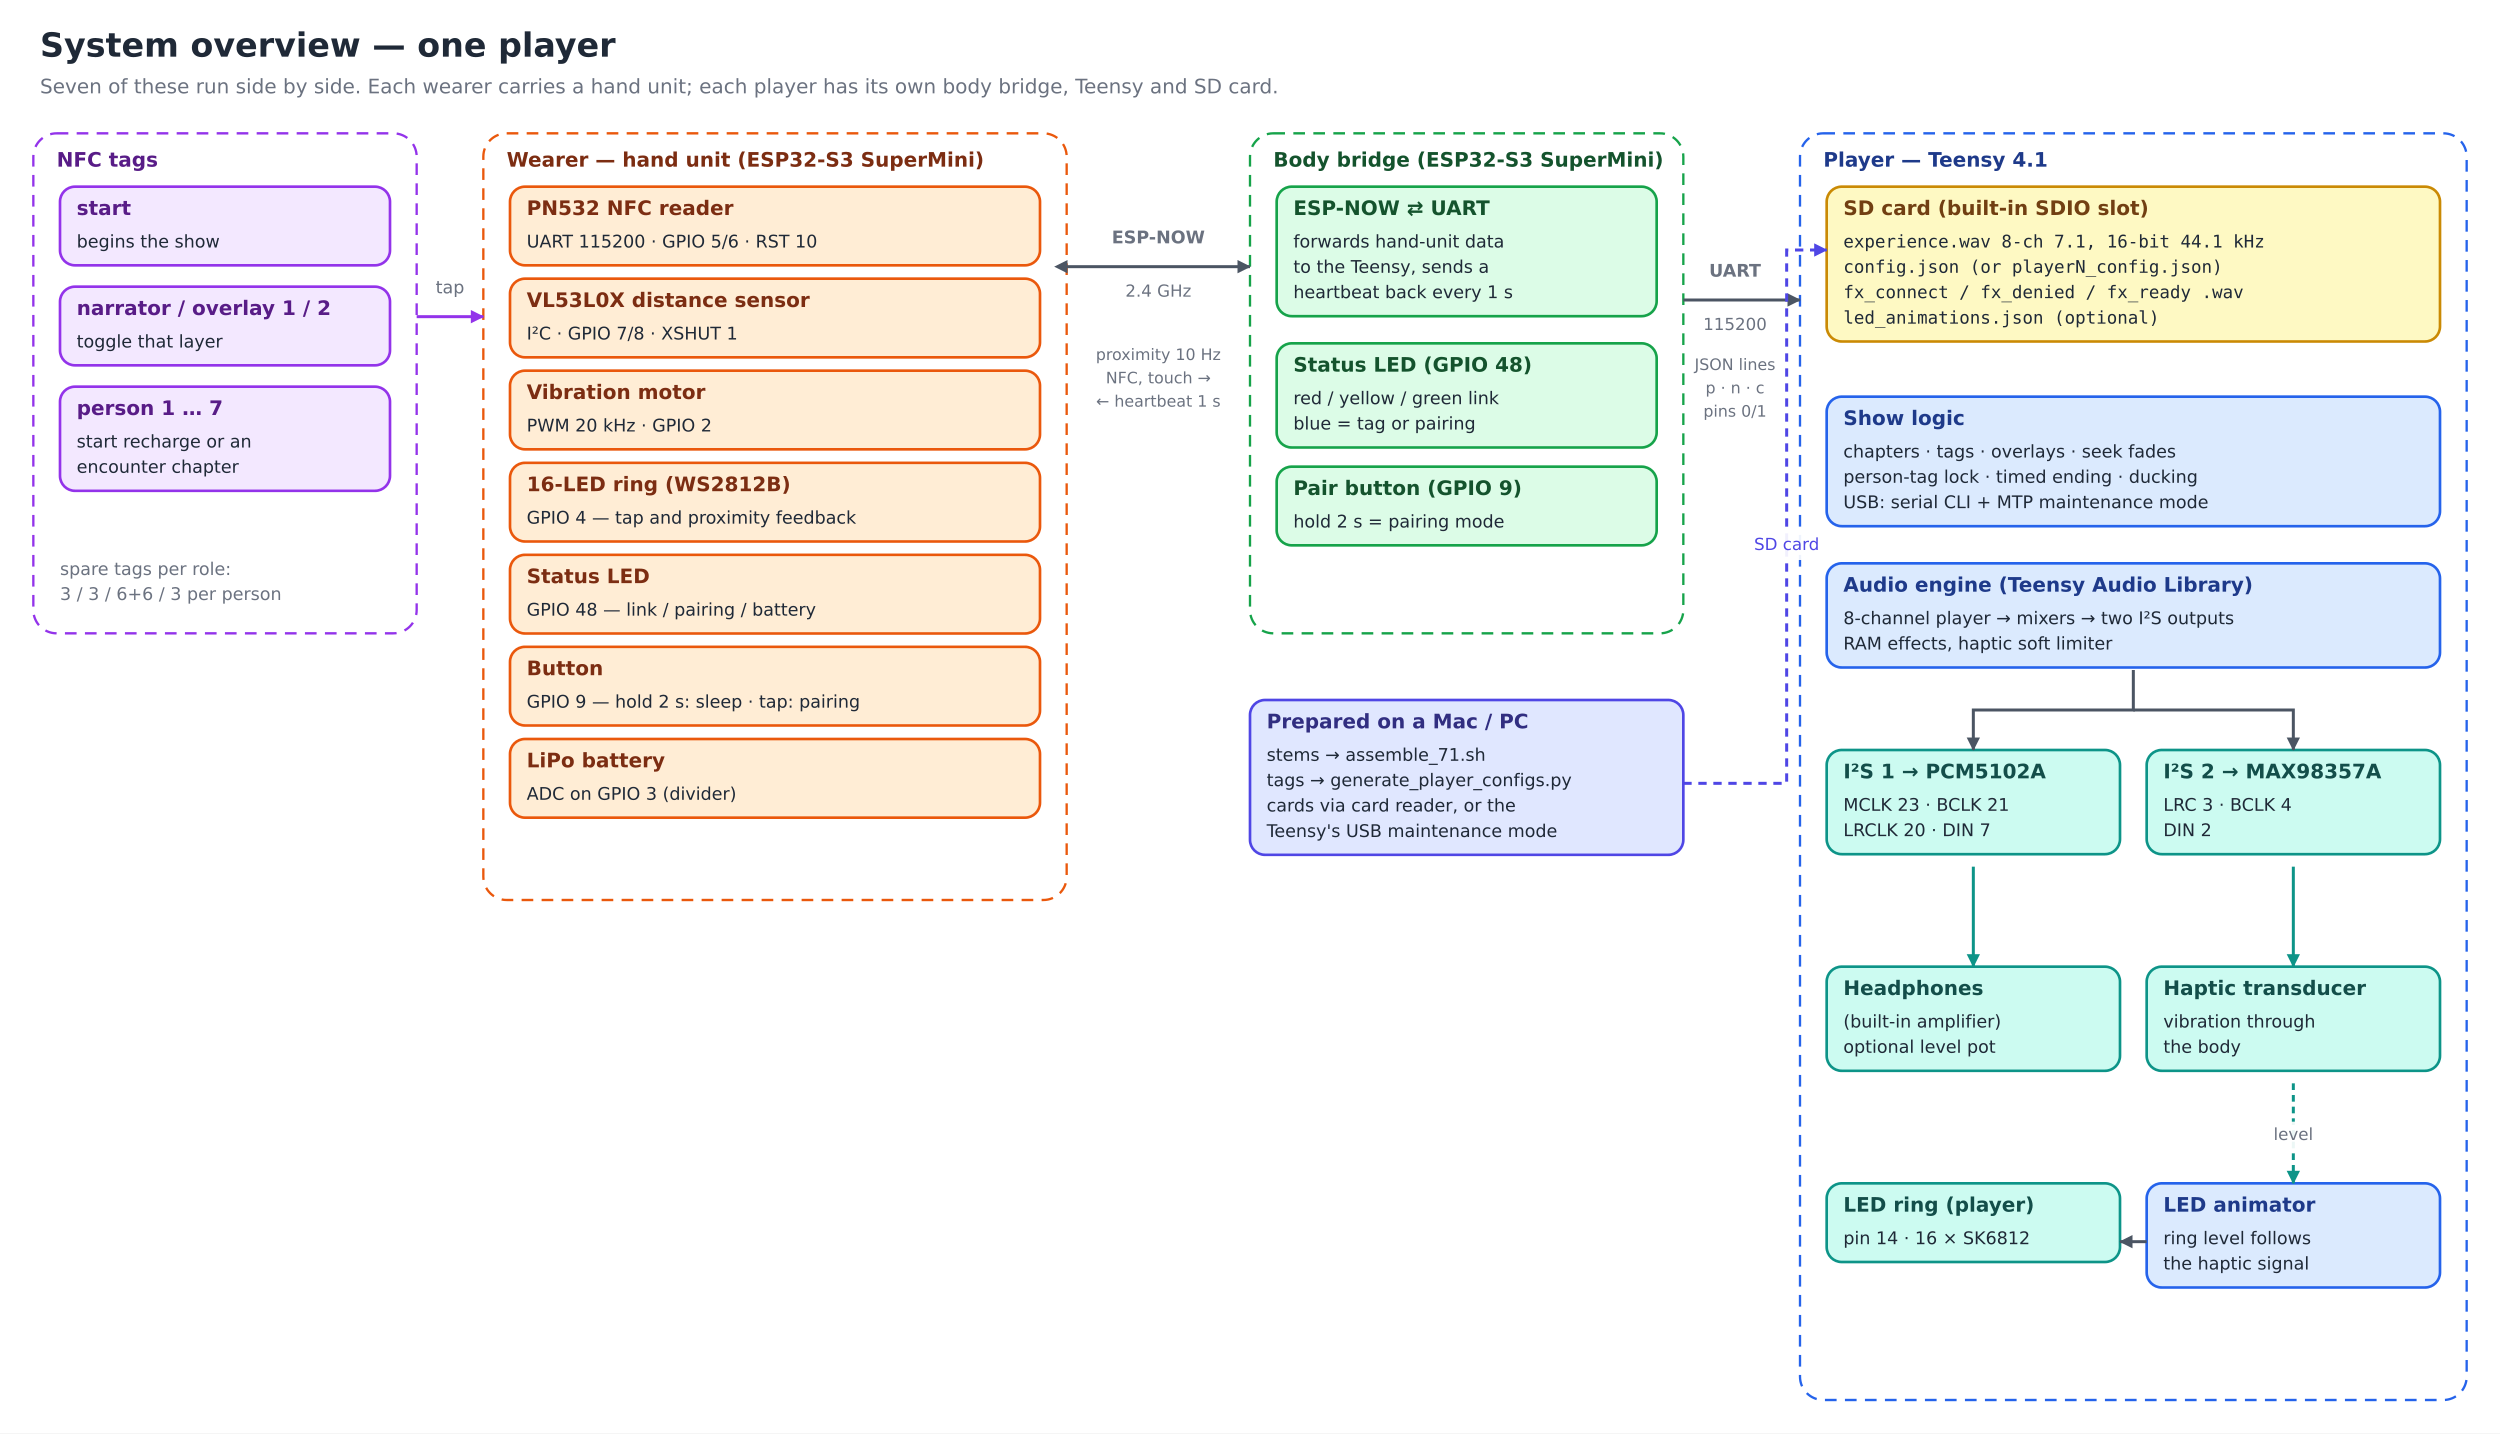
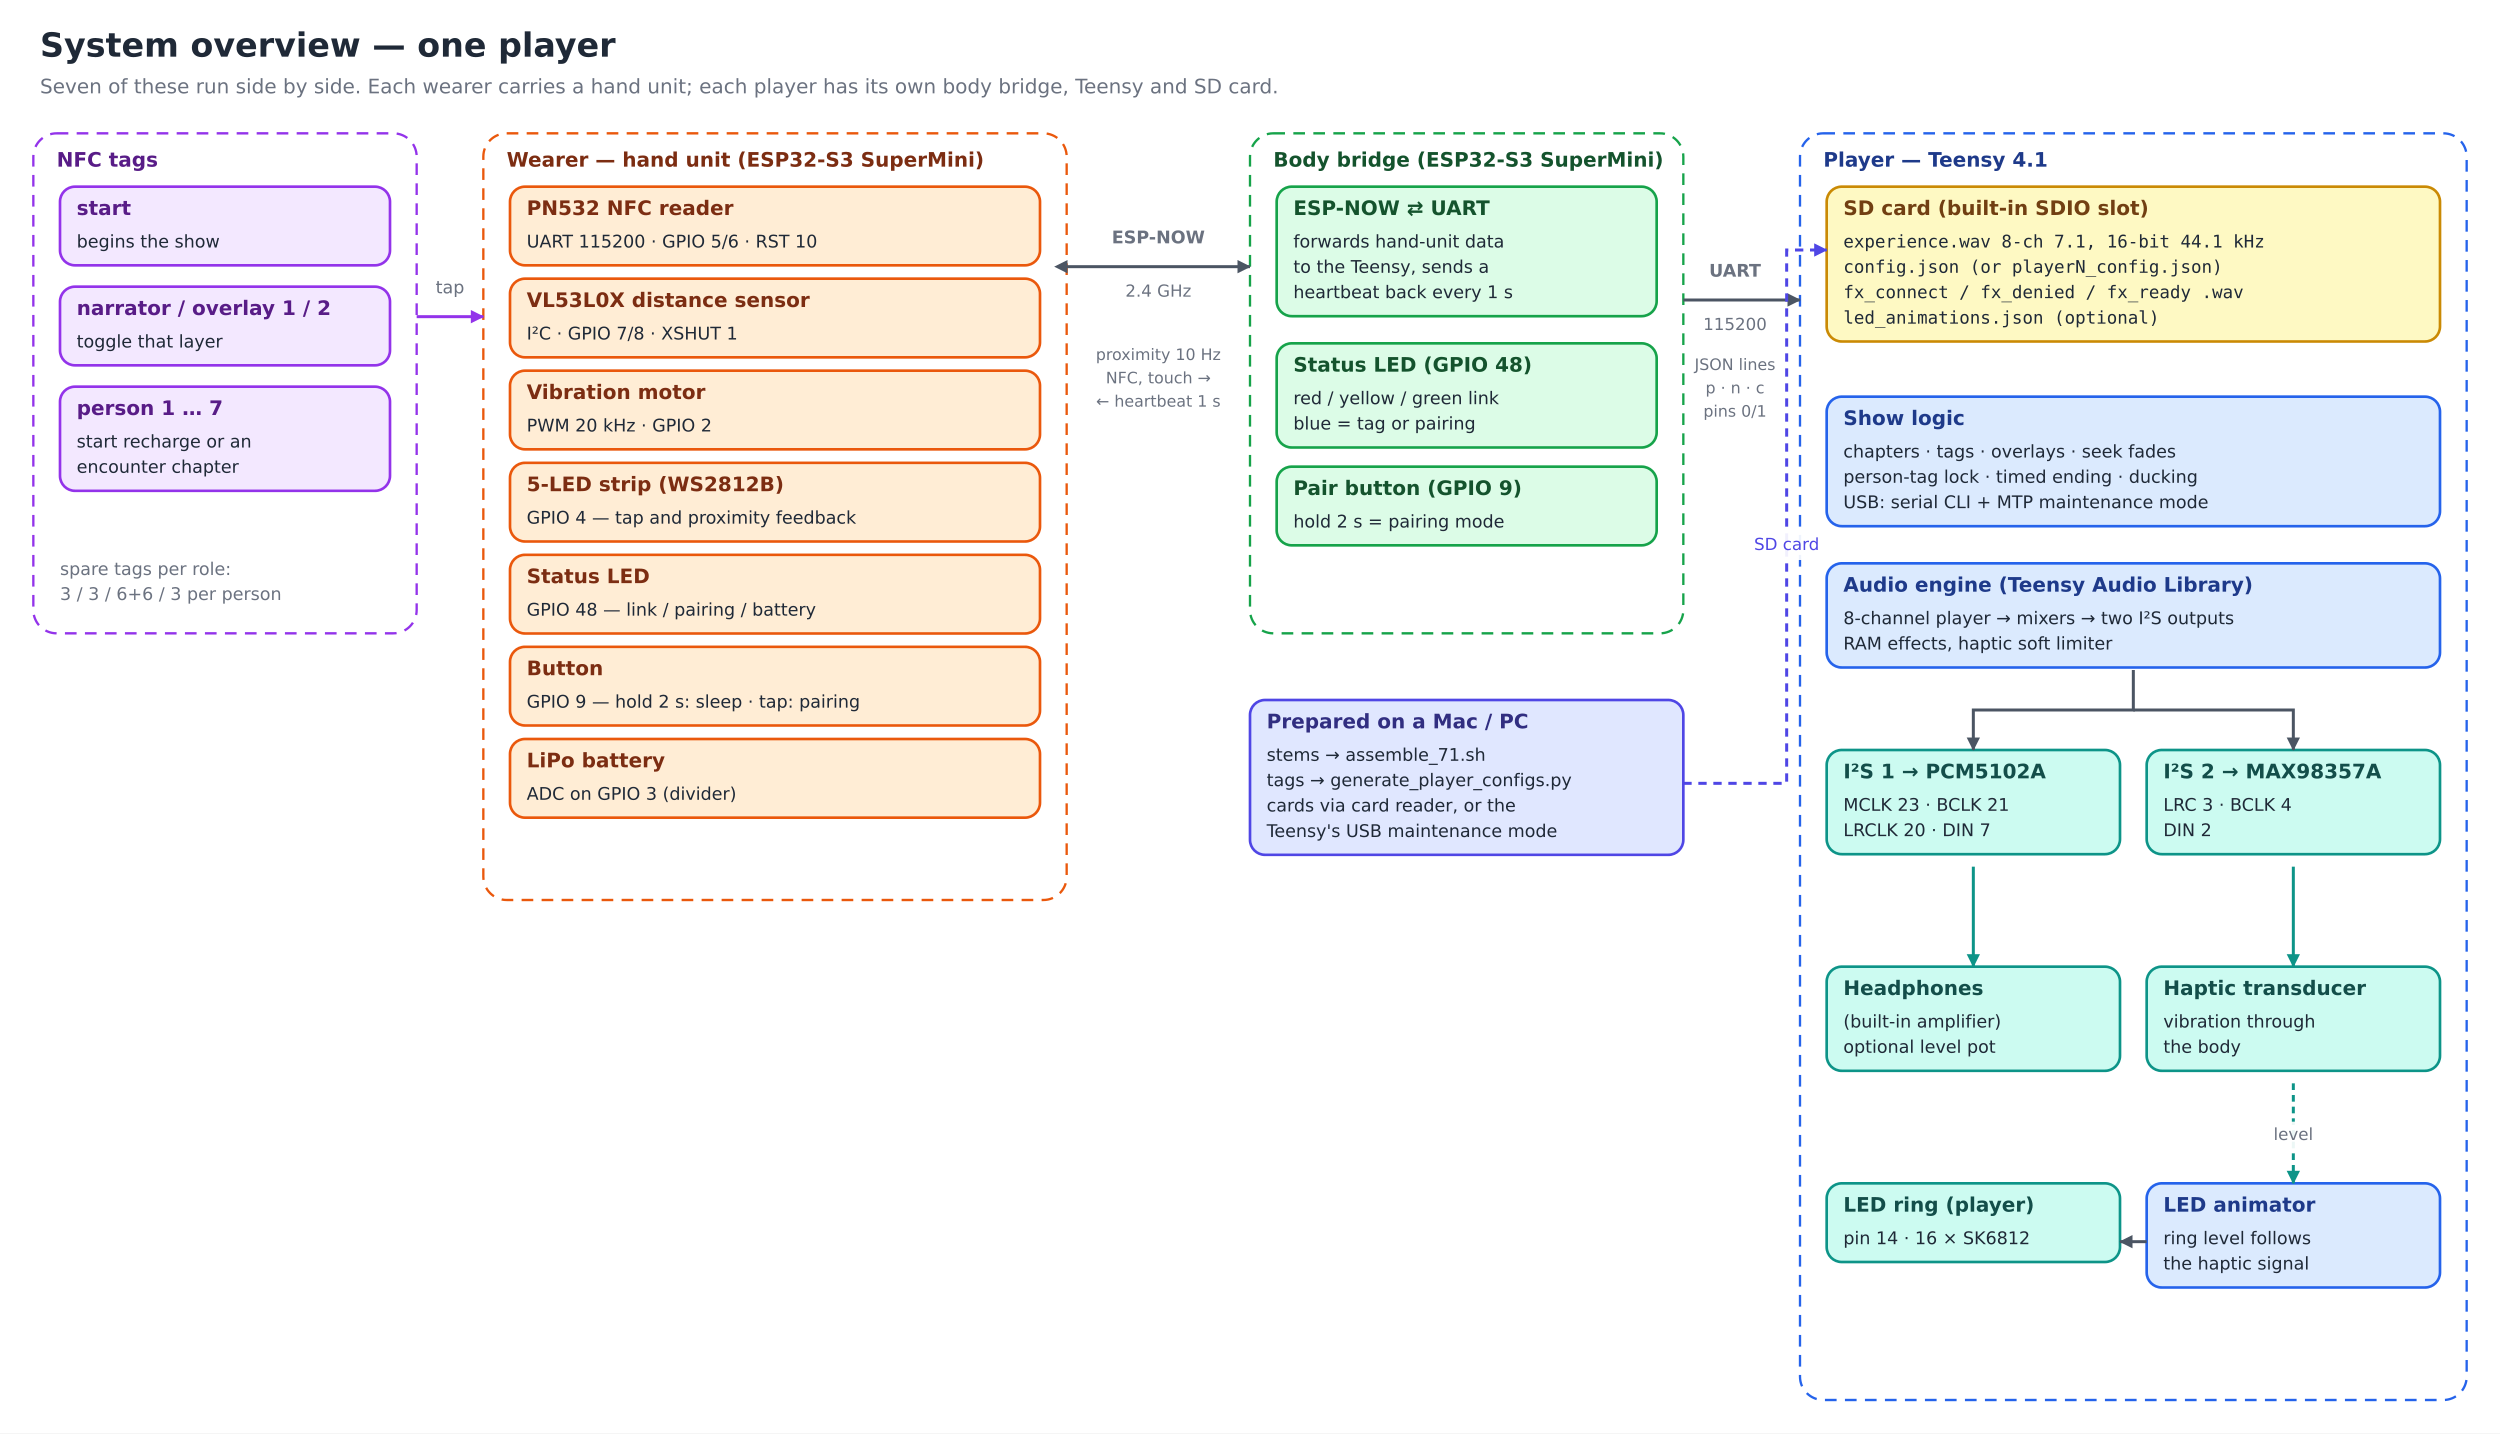
<svg xmlns="http://www.w3.org/2000/svg" width="1500" height="860" viewBox="0 0 1500 860">
  <defs>
    <marker id="m0" markerWidth="10" markerHeight="10" refX="8.5" refY="5" orient="auto" markerUnits="userSpaceOnUse">
      <path d="M1,1 L9,5 L1,9 Z" fill="#9333ea" />
    </marker>
    <marker id="m0s" markerWidth="10" markerHeight="10" refX="1.5" refY="5" orient="auto-start-reverse" markerUnits="userSpaceOnUse">
      <path d="M1,1 L9,5 L1,9 Z" fill="#9333ea" />
    </marker>
    <marker id="m1" markerWidth="10" markerHeight="10" refX="8.5" refY="5" orient="auto" markerUnits="userSpaceOnUse">
      <path d="M1,1 L9,5 L1,9 Z" fill="#4b5563" />
    </marker>
    <marker id="m1s" markerWidth="10" markerHeight="10" refX="1.5" refY="5" orient="auto-start-reverse" markerUnits="userSpaceOnUse">
      <path d="M1,1 L9,5 L1,9 Z" fill="#4b5563" />
    </marker>
    <marker id="m2" markerWidth="10" markerHeight="10" refX="8.5" refY="5" orient="auto" markerUnits="userSpaceOnUse">
      <path d="M1,1 L9,5 L1,9 Z" fill="#4f46e5" />
    </marker>
    <marker id="m2s" markerWidth="10" markerHeight="10" refX="1.5" refY="5" orient="auto-start-reverse" markerUnits="userSpaceOnUse">
      <path d="M1,1 L9,5 L1,9 Z" fill="#4f46e5" />
    </marker>
    <marker id="m3" markerWidth="10" markerHeight="10" refX="8.5" refY="5" orient="auto" markerUnits="userSpaceOnUse">
      <path d="M1,1 L9,5 L1,9 Z" fill="#0d9488" />
    </marker>
    <marker id="m3s" markerWidth="10" markerHeight="10" refX="1.5" refY="5" orient="auto-start-reverse" markerUnits="userSpaceOnUse">
      <path d="M1,1 L9,5 L1,9 Z" fill="#0d9488" />
    </marker>
  </defs>
  <rect width="1500" height="860" fill="#ffffff" />
  <text x="24.0" y="34.0" font-family="DejaVu Sans, Verdana, Arial, sans-serif" font-size="20" fill="#1f2937" text-anchor="start" font-weight="bold">System overview — one player</text>
  <text x="24.0" y="56.0" font-family="DejaVu Sans, Verdana, Arial, sans-serif" font-size="12" fill="#6b7280" text-anchor="start" font-weight="normal">Seven of these run side by side. Each wearer carries a hand unit; each player has its own body bridge, Teensy and SD card.</text>
  <rect x="20.0" y="80.0" width="230.0" height="300.0" rx="14" fill="none" stroke="#9333ea" stroke-width="1.4" stroke-dasharray="7,5" />
  <text x="34.0" y="100.0" font-family="DejaVu Sans, Verdana, Arial, sans-serif" font-size="12" fill="#581c87" text-anchor="start" font-weight="bold">NFC tags</text>
  <rect x="36.0" y="112.0" width="198.0" height="47.2" rx="9" fill="#f3e8ff" stroke="#9333ea" stroke-width="1.6" />
  <text x="46.0" y="129.0" font-family="DejaVu Sans, Verdana, Arial, sans-serif" font-size="12" fill="#581c87" text-anchor="start" font-weight="bold">start</text>
  <text x="46.0" y="148.5" font-family="DejaVu Sans, Verdana, Arial, sans-serif" font-size="10.5" fill="#1f2937" text-anchor="start" font-weight="normal">begins the show</text>
  <rect x="36.0" y="172.0" width="198.0" height="47.2" rx="9" fill="#f3e8ff" stroke="#9333ea" stroke-width="1.6" />
  <text x="46.0" y="189.0" font-family="DejaVu Sans, Verdana, Arial, sans-serif" font-size="12" fill="#581c87" text-anchor="start" font-weight="bold">narrator / overlay 1 / 2</text>
  <text x="46.0" y="208.5" font-family="DejaVu Sans, Verdana, Arial, sans-serif" font-size="10.5" fill="#1f2937" text-anchor="start" font-weight="normal">toggle that layer</text>
  <rect x="36.0" y="232.0" width="198.0" height="62.5" rx="9" fill="#f3e8ff" stroke="#9333ea" stroke-width="1.6" />
  <text x="46.0" y="249.0" font-family="DejaVu Sans, Verdana, Arial, sans-serif" font-size="12" fill="#581c87" text-anchor="start" font-weight="bold">person 1 … 7</text>
  <text x="46.0" y="268.5" font-family="DejaVu Sans, Verdana, Arial, sans-serif" font-size="10.5" fill="#1f2937" text-anchor="start" font-weight="normal">start recharge or an</text>
  <text x="46.0" y="283.7" font-family="DejaVu Sans, Verdana, Arial, sans-serif" font-size="10.5" fill="#1f2937" text-anchor="start" font-weight="normal">encounter chapter</text>
  <text x="36.0" y="345.0" font-family="DejaVu Sans, Verdana, Arial, sans-serif" font-size="10.5" fill="#6b7280" text-anchor="start" font-weight="normal">spare tags per role:</text>
  <text x="36.0" y="360.0" font-family="DejaVu Sans, Verdana, Arial, sans-serif" font-size="10.5" fill="#6b7280" text-anchor="start" font-weight="normal">3 / 3 / 6+6 / 3 per person</text>
  <rect x="290.0" y="80.0" width="350.0" height="460.0" rx="14" fill="none" stroke="#ea580c" stroke-width="1.4" stroke-dasharray="7,5" />
  <text x="304.0" y="100.0" font-family="DejaVu Sans, Verdana, Arial, sans-serif" font-size="12" fill="#7c2d12" text-anchor="start" font-weight="bold">Wearer — hand unit  (ESP32-S3 SuperMini)</text>
  <rect x="306.0" y="112.0" width="318.0" height="47.2" rx="9" fill="#ffedd5" stroke="#ea580c" stroke-width="1.6" />
  <text x="316.0" y="129.0" font-family="DejaVu Sans, Verdana, Arial, sans-serif" font-size="12" fill="#7c2d12" text-anchor="start" font-weight="bold">PN532 NFC reader</text>
  <text x="316.0" y="148.5" font-family="DejaVu Sans, Verdana, Arial, sans-serif" font-size="10.5" fill="#1f2937" text-anchor="start" font-weight="normal">UART 115200 · GPIO 5/6 · RST 10</text>
  <rect x="306.0" y="167.2" width="318.0" height="47.2" rx="9" fill="#ffedd5" stroke="#ea580c" stroke-width="1.6" />
  <text x="316.0" y="184.2" font-family="DejaVu Sans, Verdana, Arial, sans-serif" font-size="12" fill="#7c2d12" text-anchor="start" font-weight="bold">VL53L0X distance sensor</text>
  <text x="316.0" y="203.7" font-family="DejaVu Sans, Verdana, Arial, sans-serif" font-size="10.5" fill="#1f2937" text-anchor="start" font-weight="normal">I²C · GPIO 7/8 · XSHUT 1</text>
  <rect x="306.0" y="222.4" width="318.0" height="47.2" rx="9" fill="#ffedd5" stroke="#ea580c" stroke-width="1.6" />
  <text x="316.0" y="239.4" font-family="DejaVu Sans, Verdana, Arial, sans-serif" font-size="12" fill="#7c2d12" text-anchor="start" font-weight="bold">Vibration motor</text>
  <text x="316.0" y="258.9" font-family="DejaVu Sans, Verdana, Arial, sans-serif" font-size="10.5" fill="#1f2937" text-anchor="start" font-weight="normal">PWM 20 kHz · GPIO 2</text>
  <rect x="306.0" y="277.7" width="318.0" height="47.2" rx="9" fill="#ffedd5" stroke="#ea580c" stroke-width="1.6" />
-   <text x="316.0" y="294.7" font-family="DejaVu Sans, Verdana, Arial, sans-serif" font-size="12" fill="#7c2d12" text-anchor="start" font-weight="bold">16-LED ring (WS2812B)</text>
+   <text x="316.0" y="294.7" font-family="DejaVu Sans, Verdana, Arial, sans-serif" font-size="12" fill="#7c2d12" text-anchor="start" font-weight="bold">5-LED strip (WS2812B)</text>
  <text x="316.0" y="314.2" font-family="DejaVu Sans, Verdana, Arial, sans-serif" font-size="10.5" fill="#1f2937" text-anchor="start" font-weight="normal">GPIO 4 — tap and proximity feedback</text>
  <rect x="306.0" y="332.9" width="318.0" height="47.2" rx="9" fill="#ffedd5" stroke="#ea580c" stroke-width="1.6" />
  <text x="316.0" y="349.9" font-family="DejaVu Sans, Verdana, Arial, sans-serif" font-size="12" fill="#7c2d12" text-anchor="start" font-weight="bold">Status LED</text>
  <text x="316.0" y="369.4" font-family="DejaVu Sans, Verdana, Arial, sans-serif" font-size="10.5" fill="#1f2937" text-anchor="start" font-weight="normal">GPIO 48 — link / pairing / battery</text>
  <rect x="306.0" y="388.1" width="318.0" height="47.2" rx="9" fill="#ffedd5" stroke="#ea580c" stroke-width="1.6" />
  <text x="316.0" y="405.1" font-family="DejaVu Sans, Verdana, Arial, sans-serif" font-size="12" fill="#7c2d12" text-anchor="start" font-weight="bold">Button</text>
  <text x="316.0" y="424.6" font-family="DejaVu Sans, Verdana, Arial, sans-serif" font-size="10.5" fill="#1f2937" text-anchor="start" font-weight="normal">GPIO 9 — hold 2 s: sleep · tap: pairing</text>
  <rect x="306.0" y="443.4" width="318.0" height="47.2" rx="9" fill="#ffedd5" stroke="#ea580c" stroke-width="1.6" />
  <text x="316.0" y="460.4" font-family="DejaVu Sans, Verdana, Arial, sans-serif" font-size="12" fill="#7c2d12" text-anchor="start" font-weight="bold">LiPo battery</text>
  <text x="316.0" y="479.9" font-family="DejaVu Sans, Verdana, Arial, sans-serif" font-size="10.5" fill="#1f2937" text-anchor="start" font-weight="normal">ADC on GPIO 3 (divider)</text>
  <rect x="750.0" y="80.0" width="260.0" height="300.0" rx="14" fill="none" stroke="#16a34a" stroke-width="1.4" stroke-dasharray="7,5" />
  <text x="764.0" y="100.0" font-family="DejaVu Sans, Verdana, Arial, sans-serif" font-size="12" fill="#14532d" text-anchor="start" font-weight="bold">Body bridge  (ESP32-S3 SuperMini)</text>
  <rect x="766.0" y="112.0" width="228.0" height="77.7" rx="9" fill="#dcfce7" stroke="#16a34a" stroke-width="1.6" />
  <text x="776.0" y="129.0" font-family="DejaVu Sans, Verdana, Arial, sans-serif" font-size="12" fill="#14532d" text-anchor="start" font-weight="bold">ESP-NOW ⇄ UART</text>
  <text x="776.0" y="148.5" font-family="DejaVu Sans, Verdana, Arial, sans-serif" font-size="10.5" fill="#1f2937" text-anchor="start" font-weight="normal">forwards hand-unit data</text>
  <text x="776.0" y="163.7" font-family="DejaVu Sans, Verdana, Arial, sans-serif" font-size="10.5" fill="#1f2937" text-anchor="start" font-weight="normal">to the Teensy, sends a</text>
  <text x="776.0" y="178.9" font-family="DejaVu Sans, Verdana, Arial, sans-serif" font-size="10.5" fill="#1f2937" text-anchor="start" font-weight="normal">heartbeat back every 1 s</text>
  <rect x="766.0" y="206.0" width="228.0" height="62.5" rx="9" fill="#dcfce7" stroke="#16a34a" stroke-width="1.6" />
  <text x="776.0" y="223.0" font-family="DejaVu Sans, Verdana, Arial, sans-serif" font-size="12" fill="#14532d" text-anchor="start" font-weight="bold">Status LED  (GPIO 48)</text>
  <text x="776.0" y="242.5" font-family="DejaVu Sans, Verdana, Arial, sans-serif" font-size="10.5" fill="#1f2937" text-anchor="start" font-weight="normal">red / yellow / green link</text>
  <text x="776.0" y="257.7" font-family="DejaVu Sans, Verdana, Arial, sans-serif" font-size="10.5" fill="#1f2937" text-anchor="start" font-weight="normal">blue = tag or pairing</text>
  <rect x="766.0" y="280.0" width="228.0" height="47.2" rx="9" fill="#dcfce7" stroke="#16a34a" stroke-width="1.6" />
  <text x="776.0" y="297.0" font-family="DejaVu Sans, Verdana, Arial, sans-serif" font-size="12" fill="#14532d" text-anchor="start" font-weight="bold">Pair button  (GPIO 9)</text>
  <text x="776.0" y="316.5" font-family="DejaVu Sans, Verdana, Arial, sans-serif" font-size="10.5" fill="#1f2937" text-anchor="start" font-weight="normal">hold 2 s = pairing mode</text>
  <rect x="750.0" y="420.0" width="260.0" height="92.9" rx="9" fill="#e0e7ff" stroke="#4f46e5" stroke-width="1.6" />
  <text x="760.0" y="437.0" font-family="DejaVu Sans, Verdana, Arial, sans-serif" font-size="12" fill="#312e81" text-anchor="start" font-weight="bold">Prepared on a Mac / PC</text>
  <text x="760.0" y="456.5" font-family="DejaVu Sans, Verdana, Arial, sans-serif" font-size="10.5" fill="#1f2937" text-anchor="start" font-weight="normal">stems → assemble_71.sh</text>
  <text x="760.0" y="471.7" font-family="DejaVu Sans, Verdana, Arial, sans-serif" font-size="10.5" fill="#1f2937" text-anchor="start" font-weight="normal">tags → generate_player_configs.py</text>
  <text x="760.0" y="486.9" font-family="DejaVu Sans, Verdana, Arial, sans-serif" font-size="10.5" fill="#1f2937" text-anchor="start" font-weight="normal">cards via card reader, or the</text>
  <text x="760.0" y="502.2" font-family="DejaVu Sans, Verdana, Arial, sans-serif" font-size="10.5" fill="#1f2937" text-anchor="start" font-weight="normal">Teensy's USB maintenance mode</text>
  <rect x="1080.0" y="80.0" width="400.0" height="760.0" rx="14" fill="none" stroke="#2563eb" stroke-width="1.4" stroke-dasharray="7,5" />
  <text x="1094.0" y="100.0" font-family="DejaVu Sans, Verdana, Arial, sans-serif" font-size="12" fill="#1e3a8a" text-anchor="start" font-weight="bold">Player — Teensy 4.1</text>
  <rect x="1096.0" y="112.0" width="368.0" height="92.9" rx="9" fill="#fef9c3" stroke="#ca8a04" stroke-width="1.6" />
  <text x="1106.0" y="129.0" font-family="DejaVu Sans, Verdana, Arial, sans-serif" font-size="12" fill="#713f12" text-anchor="start" font-weight="bold">SD card  (built-in SDIO slot)</text>
  <text x="1106.0" y="148.5" font-family="DejaVu Sans Mono, Menlo, Consolas, monospace" font-size="10.5" fill="#1f2937" text-anchor="start" font-weight="normal">experience.wav   8-ch 7.1, 16-bit 44.1 kHz</text>
  <text x="1106.0" y="163.7" font-family="DejaVu Sans Mono, Menlo, Consolas, monospace" font-size="10.5" fill="#1f2937" text-anchor="start" font-weight="normal">config.json  (or  playerN_config.json)</text>
  <text x="1106.0" y="178.9" font-family="DejaVu Sans Mono, Menlo, Consolas, monospace" font-size="10.5" fill="#1f2937" text-anchor="start" font-weight="normal">fx_connect / fx_denied / fx_ready .wav</text>
  <text x="1106.0" y="194.2" font-family="DejaVu Sans Mono, Menlo, Consolas, monospace" font-size="10.5" fill="#1f2937" text-anchor="start" font-weight="normal">led_animations.json   (optional)</text>
  <rect x="1096.0" y="238.0" width="368.0" height="77.7" rx="9" fill="#dbeafe" stroke="#2563eb" stroke-width="1.6" />
  <text x="1106.0" y="255.0" font-family="DejaVu Sans, Verdana, Arial, sans-serif" font-size="12" fill="#1e3a8a" text-anchor="start" font-weight="bold">Show logic</text>
  <text x="1106.0" y="274.5" font-family="DejaVu Sans, Verdana, Arial, sans-serif" font-size="10.5" fill="#1f2937" text-anchor="start" font-weight="normal">chapters · tags · overlays · seek fades</text>
  <text x="1106.0" y="289.7" font-family="DejaVu Sans, Verdana, Arial, sans-serif" font-size="10.5" fill="#1f2937" text-anchor="start" font-weight="normal">person-tag lock · timed ending · ducking</text>
  <text x="1106.0" y="304.9" font-family="DejaVu Sans, Verdana, Arial, sans-serif" font-size="10.5" fill="#1f2937" text-anchor="start" font-weight="normal">USB: serial CLI + MTP maintenance mode</text>
  <rect x="1096.0" y="338.0" width="368.0" height="62.5" rx="9" fill="#dbeafe" stroke="#2563eb" stroke-width="1.6" />
  <text x="1106.0" y="355.0" font-family="DejaVu Sans, Verdana, Arial, sans-serif" font-size="12" fill="#1e3a8a" text-anchor="start" font-weight="bold">Audio engine  (Teensy Audio Library)</text>
  <text x="1106.0" y="374.5" font-family="DejaVu Sans, Verdana, Arial, sans-serif" font-size="10.5" fill="#1f2937" text-anchor="start" font-weight="normal">8-channel player → mixers → two I²S outputs</text>
  <text x="1106.0" y="389.7" font-family="DejaVu Sans, Verdana, Arial, sans-serif" font-size="10.5" fill="#1f2937" text-anchor="start" font-weight="normal">RAM effects, haptic soft limiter</text>
  <rect x="1096.0" y="450.0" width="176.0" height="62.5" rx="9" fill="#ccfbf1" stroke="#0d9488" stroke-width="1.6" />
  <text x="1106.0" y="467.0" font-family="DejaVu Sans, Verdana, Arial, sans-serif" font-size="12" fill="#134e4a" text-anchor="start" font-weight="bold">I²S 1  →  PCM5102A</text>
  <text x="1106.0" y="486.5" font-family="DejaVu Sans, Verdana, Arial, sans-serif" font-size="10.5" fill="#1f2937" text-anchor="start" font-weight="normal">MCLK 23 · BCLK 21</text>
  <text x="1106.0" y="501.7" font-family="DejaVu Sans, Verdana, Arial, sans-serif" font-size="10.5" fill="#1f2937" text-anchor="start" font-weight="normal">LRCLK 20 · DIN 7</text>
  <rect x="1288.0" y="450.0" width="176.0" height="62.5" rx="9" fill="#ccfbf1" stroke="#0d9488" stroke-width="1.6" />
  <text x="1298.0" y="467.0" font-family="DejaVu Sans, Verdana, Arial, sans-serif" font-size="12" fill="#134e4a" text-anchor="start" font-weight="bold">I²S 2  →  MAX98357A</text>
  <text x="1298.0" y="486.5" font-family="DejaVu Sans, Verdana, Arial, sans-serif" font-size="10.5" fill="#1f2937" text-anchor="start" font-weight="normal">LRC 3 · BCLK 4</text>
  <text x="1298.0" y="501.7" font-family="DejaVu Sans, Verdana, Arial, sans-serif" font-size="10.5" fill="#1f2937" text-anchor="start" font-weight="normal">DIN 2</text>
  <rect x="1096.0" y="580.0" width="176.0" height="62.5" rx="9" fill="#ccfbf1" stroke="#0d9488" stroke-width="1.6" />
  <text x="1106.0" y="597.0" font-family="DejaVu Sans, Verdana, Arial, sans-serif" font-size="12" fill="#134e4a" text-anchor="start" font-weight="bold">Headphones</text>
  <text x="1106.0" y="616.5" font-family="DejaVu Sans, Verdana, Arial, sans-serif" font-size="10.5" fill="#1f2937" text-anchor="start" font-weight="normal">(built-in amplifier)</text>
  <text x="1106.0" y="631.7" font-family="DejaVu Sans, Verdana, Arial, sans-serif" font-size="10.5" fill="#1f2937" text-anchor="start" font-weight="normal">optional level pot</text>
  <rect x="1288.0" y="580.0" width="176.0" height="62.5" rx="9" fill="#ccfbf1" stroke="#0d9488" stroke-width="1.6" />
  <text x="1298.0" y="597.0" font-family="DejaVu Sans, Verdana, Arial, sans-serif" font-size="12" fill="#134e4a" text-anchor="start" font-weight="bold">Haptic transducer</text>
  <text x="1298.0" y="616.5" font-family="DejaVu Sans, Verdana, Arial, sans-serif" font-size="10.5" fill="#1f2937" text-anchor="start" font-weight="normal">vibration through</text>
  <text x="1298.0" y="631.7" font-family="DejaVu Sans, Verdana, Arial, sans-serif" font-size="10.5" fill="#1f2937" text-anchor="start" font-weight="normal">the body</text>
  <rect x="1096.0" y="710.0" width="176.0" height="47.2" rx="9" fill="#ccfbf1" stroke="#0d9488" stroke-width="1.6" />
  <text x="1106.0" y="727.0" font-family="DejaVu Sans, Verdana, Arial, sans-serif" font-size="12" fill="#134e4a" text-anchor="start" font-weight="bold">LED ring (player)</text>
  <text x="1106.0" y="746.5" font-family="DejaVu Sans, Verdana, Arial, sans-serif" font-size="10.5" fill="#1f2937" text-anchor="start" font-weight="normal">pin 14 · 16 × SK6812</text>
  <rect x="1288.0" y="710.0" width="176.0" height="62.5" rx="9" fill="#dbeafe" stroke="#2563eb" stroke-width="1.6" />
  <text x="1298.0" y="727.0" font-family="DejaVu Sans, Verdana, Arial, sans-serif" font-size="12" fill="#1e3a8a" text-anchor="start" font-weight="bold">LED animator</text>
  <text x="1298.0" y="746.5" font-family="DejaVu Sans, Verdana, Arial, sans-serif" font-size="10.5" fill="#1f2937" text-anchor="start" font-weight="normal">ring level follows</text>
  <text x="1298.0" y="761.7" font-family="DejaVu Sans, Verdana, Arial, sans-serif" font-size="10.5" fill="#1f2937" text-anchor="start" font-weight="normal">the haptic signal</text>
  <polyline points="250.0,190.0 290.0,190.0" fill="none" stroke="#9333ea" stroke-width="1.8" marker-end="url(#m0)" />
  <rect x="256.4" y="164.5" width="27.2" height="17.5" rx="4" fill="#ffffff" stroke="none" stroke-width="0" opacity="0.92" />
  <text x="270.0" y="176.0" font-family="DejaVu Sans, Verdana, Arial, sans-serif" font-size="10.5" fill="#6b7280" text-anchor="middle" font-weight="normal">tap</text>
  <polyline points="640.0,160.0 750.0,160.0" fill="none" stroke="#4b5563" stroke-width="1.8" marker-end="url(#m1)" marker-start="url(#m1s)" />
  <rect x="662.1" y="134.5" width="65.9" height="17.5" rx="4" fill="#ffffff" stroke="none" stroke-width="0" opacity="0.92" />
  <text x="695.0" y="146.0" font-family="DejaVu Sans, Verdana, Arial, sans-serif" font-size="10.5" fill="#6b7280" text-anchor="middle" font-weight="bold">ESP-NOW</text>
  <rect x="670.2" y="167.0" width="49.6" height="17.0" rx="4" fill="#ffffff" stroke="none" stroke-width="0" opacity="0.92" />
  <text x="695.0" y="178.0" font-family="DejaVu Sans, Verdana, Arial, sans-serif" font-size="10" fill="#6b7280" text-anchor="middle" font-weight="normal">2.4 GHz</text>
  <text x="695.0" y="216.0" font-family="DejaVu Sans, Verdana, Arial, sans-serif" font-size="9.5" fill="#6b7280" text-anchor="middle" font-weight="normal">proximity 10 Hz</text>
  <text x="695.0" y="230.0" font-family="DejaVu Sans, Verdana, Arial, sans-serif" font-size="9.5" fill="#6b7280" text-anchor="middle" font-weight="normal">NFC, touch →</text>
  <text x="695.0" y="244.0" font-family="DejaVu Sans, Verdana, Arial, sans-serif" font-size="9.5" fill="#6b7280" text-anchor="middle" font-weight="normal">← heartbeat 1 s</text>
  <polyline points="1010.0,180.0 1080.0,180.0" fill="none" stroke="#4b5563" stroke-width="1.8" marker-end="url(#m1)" />
  <rect x="1020.5" y="154.5" width="41.1" height="17.5" rx="4" fill="#ffffff" stroke="none" stroke-width="0" opacity="0.92" />
  <text x="1041.0" y="166.0" font-family="DejaVu Sans, Verdana, Arial, sans-serif" font-size="10.5" fill="#6b7280" text-anchor="middle" font-weight="bold">UART</text>
  <rect x="1016.9" y="187.0" width="48.2" height="17.0" rx="4" fill="#ffffff" stroke="none" stroke-width="0" opacity="0.92" />
  <text x="1041.0" y="198.0" font-family="DejaVu Sans, Verdana, Arial, sans-serif" font-size="10" fill="#6b7280" text-anchor="middle" font-weight="normal">115200</text>
  <text x="1041.0" y="222.0" font-family="DejaVu Sans, Verdana, Arial, sans-serif" font-size="9.5" fill="#6b7280" text-anchor="middle" font-weight="normal">JSON lines</text>
  <text x="1041.0" y="236.0" font-family="DejaVu Sans, Verdana, Arial, sans-serif" font-size="9.5" fill="#6b7280" text-anchor="middle" font-weight="normal">p · n · c</text>
  <text x="1041.0" y="250.0" font-family="DejaVu Sans, Verdana, Arial, sans-serif" font-size="9.5" fill="#6b7280" text-anchor="middle" font-weight="normal">pins 0/1</text>
  <polyline points="1010.0,470.0 1072.0,470.0 1072.0,150.0 1096.0,150.0" fill="none" stroke="#4f46e5" stroke-width="1.8" stroke-dasharray="5,4" marker-end="url(#m2)" />
  <rect x="1047.4" y="319.0" width="49.1" height="17.0" rx="4" fill="#ffffff" stroke="none" stroke-width="0" opacity="0.92" />
  <text x="1072.0" y="330.0" font-family="DejaVu Sans, Verdana, Arial, sans-serif" font-size="10" fill="#4f46e5" text-anchor="middle" font-weight="normal">SD card</text>
  <polyline points="1280.0,402.0 1280.0,426.0 1184.0,426.0 1184.0,450.0" fill="none" stroke="#4b5563" stroke-width="1.8" marker-end="url(#m1)" />
  <polyline points="1280.0,426.0 1376.0,426.0 1376.0,450.0" fill="none" stroke="#4b5563" stroke-width="1.8" marker-end="url(#m1)" />
  <polyline points="1184.0,520.0 1184.0,580.0" fill="none" stroke="#0d9488" stroke-width="1.8" marker-end="url(#m3)" />
  <polyline points="1376.0,520.0 1376.0,580.0" fill="none" stroke="#0d9488" stroke-width="1.8" marker-end="url(#m3)" />
  <polyline points="1376.0,650.0 1376.0,710.0" fill="none" stroke="#0d9488" stroke-width="1.8" stroke-dasharray="4,3" marker-end="url(#m3)" />
  <rect x="1359.1" y="673.0" width="33.8" height="17.0" rx="4" fill="#ffffff" stroke="none" stroke-width="0" opacity="0.92" />
  <text x="1376.0" y="684.0" font-family="DejaVu Sans, Verdana, Arial, sans-serif" font-size="10" fill="#6b7280" text-anchor="middle" font-weight="normal">level</text>
  <polyline points="1288.0,745.0 1272.0,745.0" fill="none" stroke="#4b5563" stroke-width="1.8" marker-end="url(#m1)" />
</svg>
